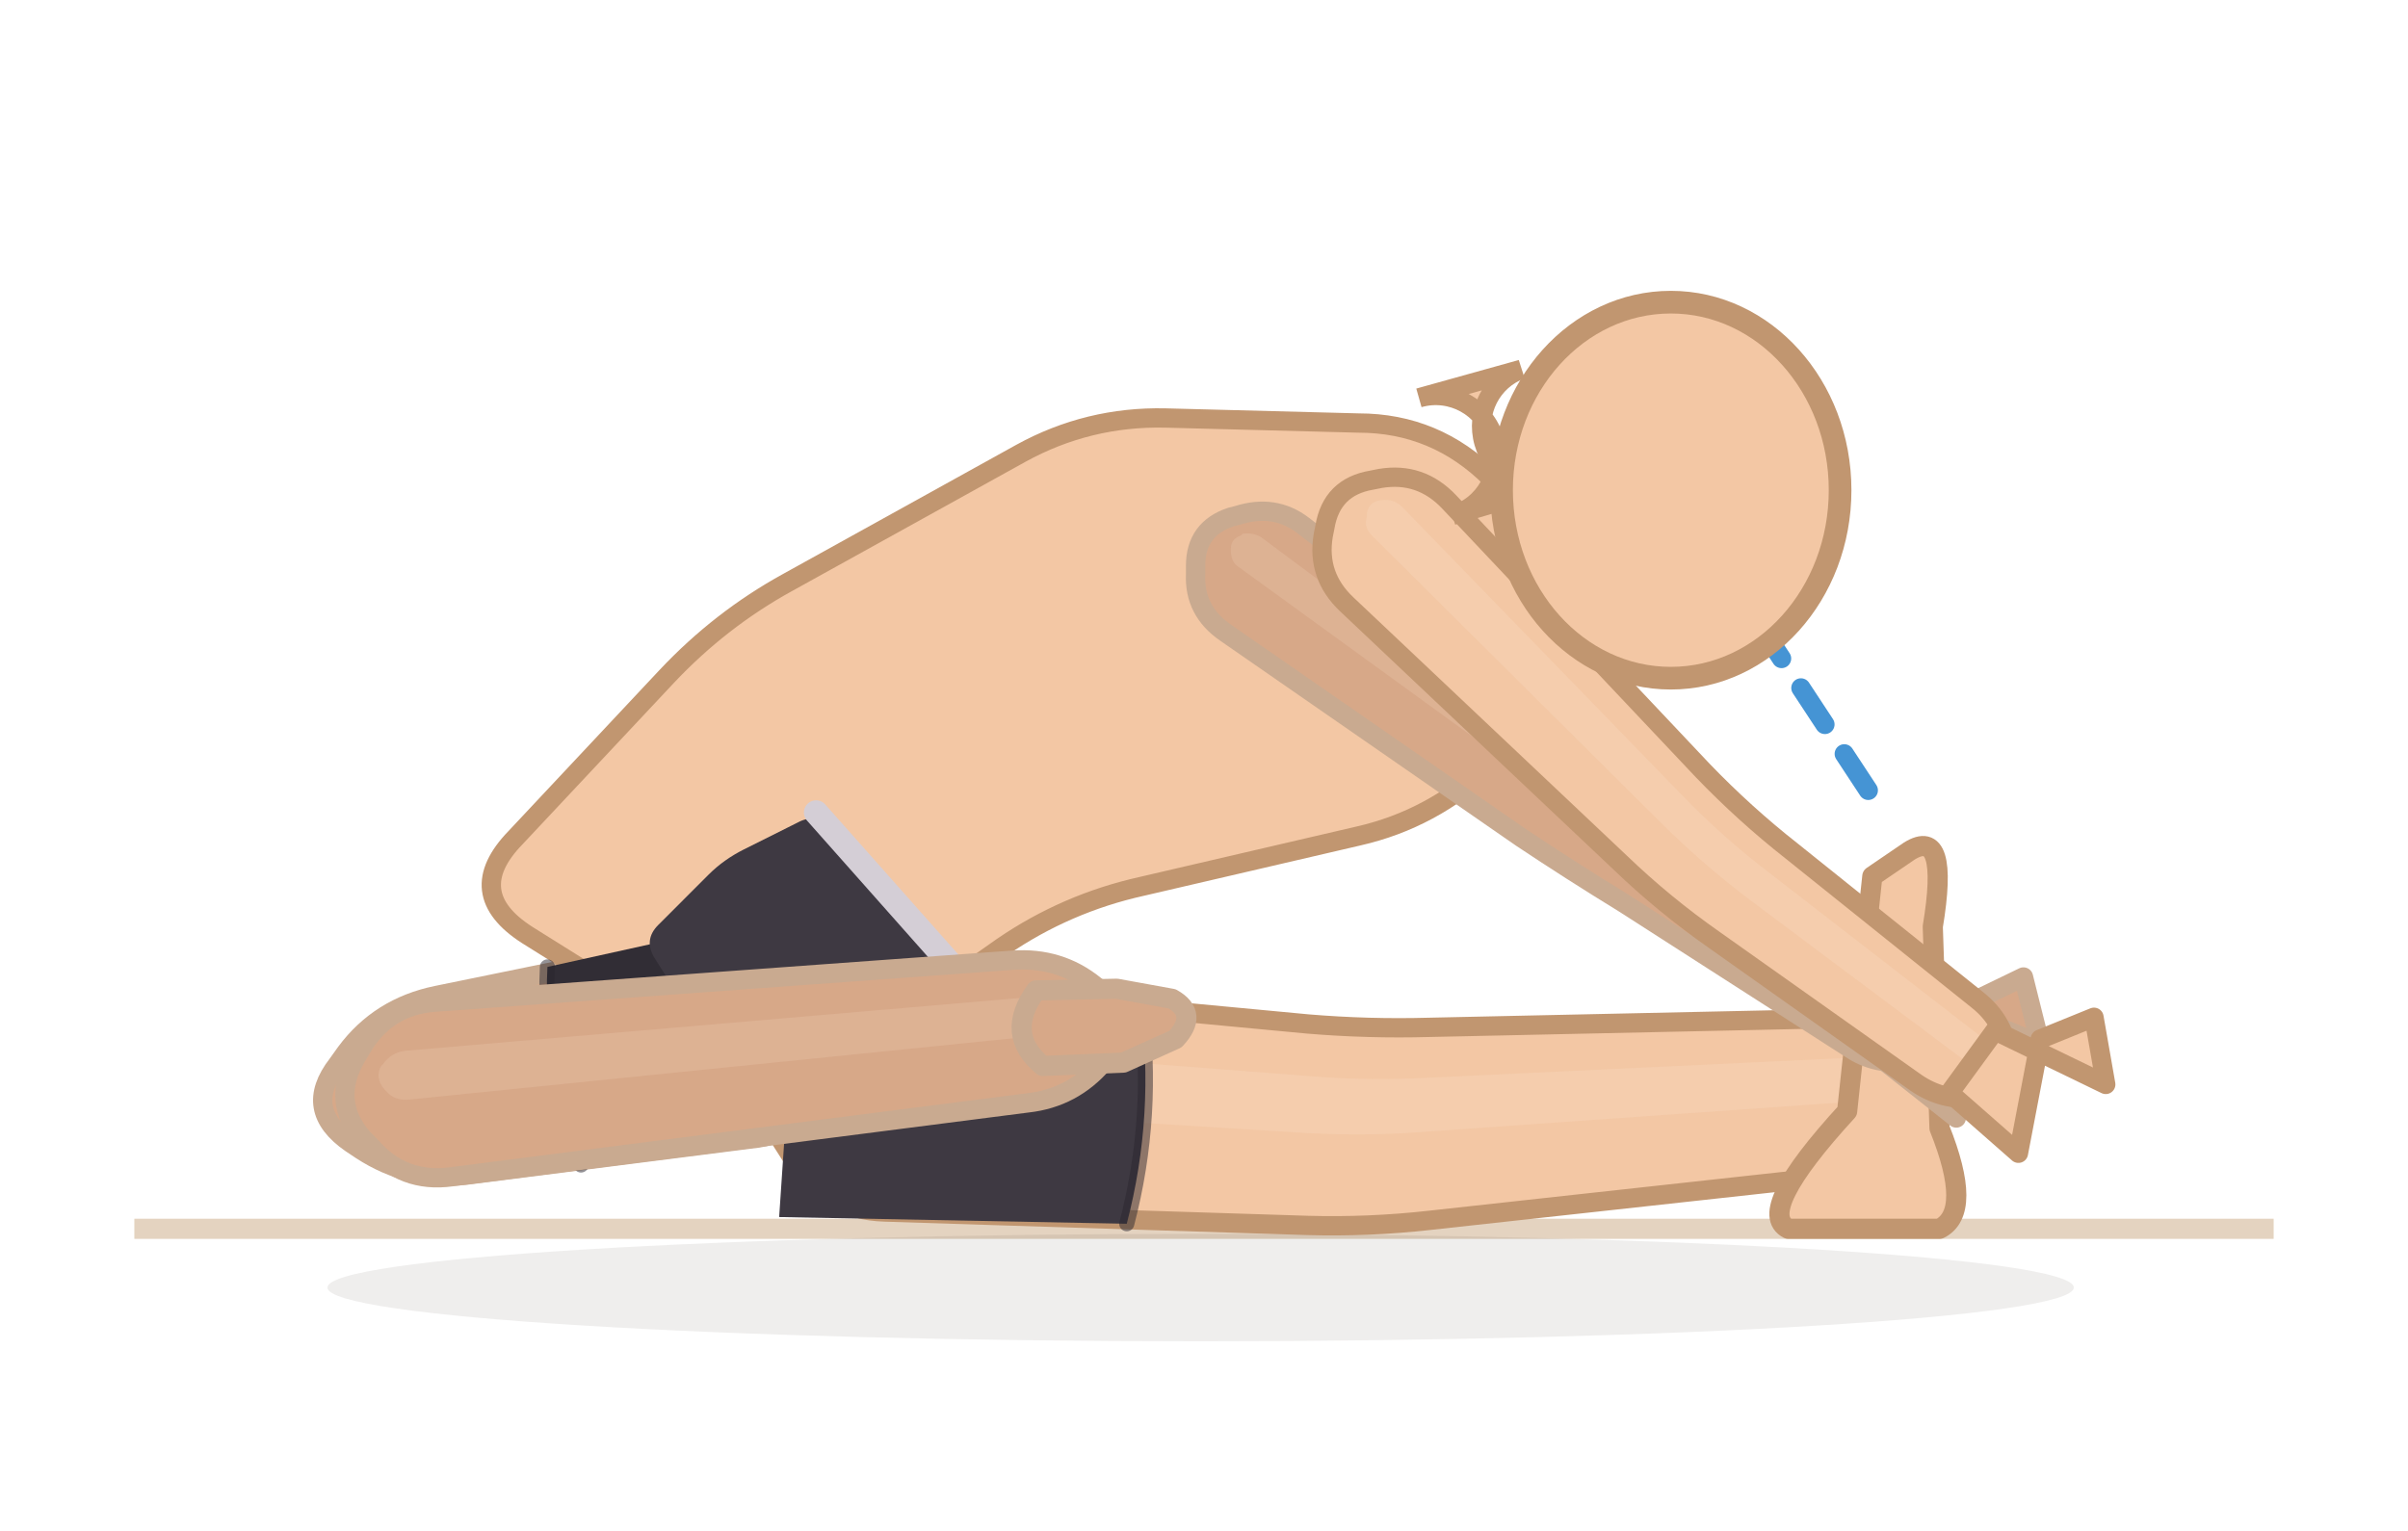
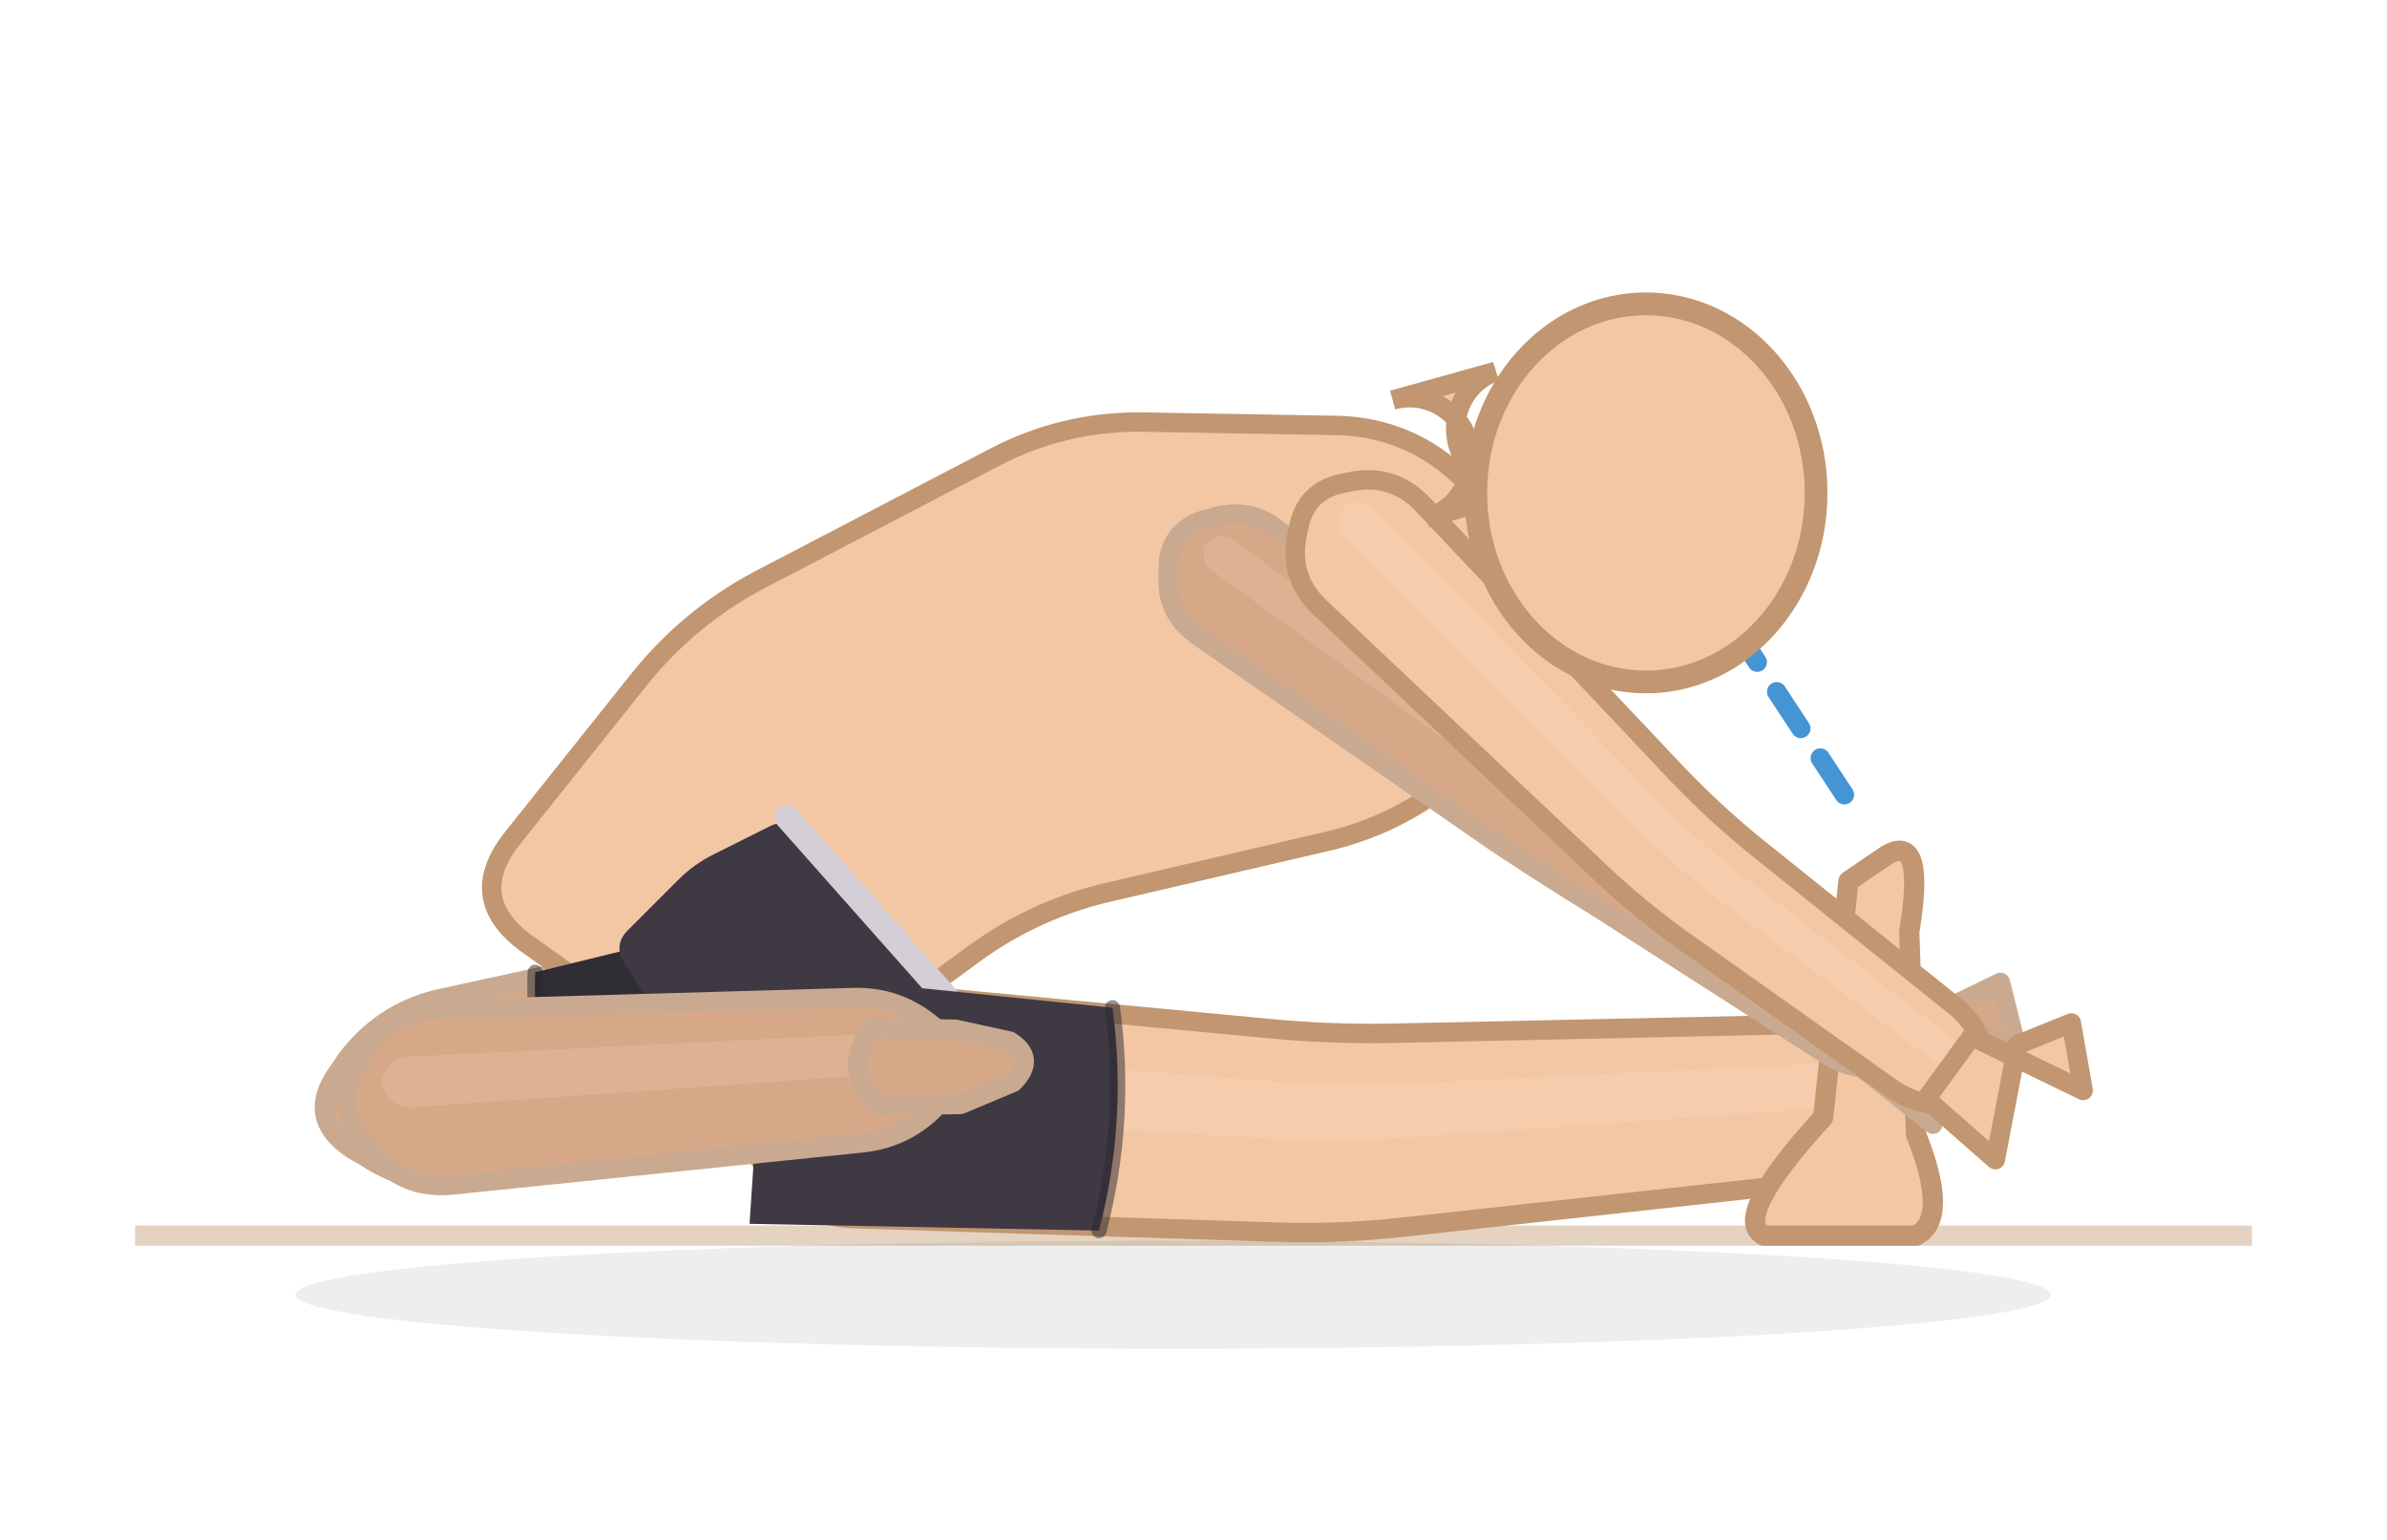
- <svg xmlns="http://www.w3.org/2000/svg" viewBox="52.5 94.8 143.4 91.2">
-   <line x1="60.5" y1="168" x2="187.9" y2="168" stroke="#e4d3c0" stroke-width="1.2" />
+ <svg xmlns="http://www.w3.org/2000/svg" viewBox="54.5 94.8 141.4 91.2">
+   <line x1="62.5" y1="168" x2="187.9" y2="168" stroke="#e4d3c0" stroke-width="1.2" />
  <ellipse cx="124" cy="171.5" rx="52" ry="3.2" fill="rgba(62,42,28,0.08)" />
  <path d="M 105.2,167 L 130.4,167.8 Q 134,167.9 137.6,167.5 L 161.3,164.9 Q 164.3,164.6 166.3,162.4 L 166.8,161.9 Q 168.8,159.7 166.5,157.8 L 166,157.3 Q 163.7,155.4 160.7,155.5 L 137.6,156 Q 134,156.1 130.4,155.8 L 106,153.5 Q 102.4,153.1 100.1,155.9 L 99.3,156.9 Q 97,159.7 99,162.7 L 99.7,163.8 Q 101.6,166.9 105.2,167 Z" fill="#f3c7a4" stroke="#c19670" stroke-width="1.15" stroke-linejoin="round" />
  <path d="M 103,160.6 L 130.4,162.3 Q 134,162.5 137.6,162.2 L 163.2,160.4 Q 164,160.4 164.6,159.8 L 164.7,159.6 Q 165.3,159 164.6,158.5 L 164.5,158.3 Q 163.9,157.8 163,157.8 L 137.6,159 Q 134,159.2 130.4,158.9 L 103.3,156.8 Q 102.2,156.7 101.5,157.5 L 101.4,157.7 Q 100.7,158.5 101.3,159.4 L 101.4,159.6 Q 102,160.6 103,160.6 Z" fill="#fbe3cf" opacity="0.22" />
  <path d="M 159,168 L 168,168 Q 170,167 168,162 L 167.6,150 Q 168.6,144 166.2,145.5 L 164,147 L 162.5,161 Q 157,167 159,168 Z" fill="#f3c7a4" stroke="#c19670" stroke-width="1.2" stroke-linejoin="round" />
-   <path d="M 95.6,150.6 L 78.5,154.1 Q 75.1,154.8 73.1,157.5 L 72.6,158.2 Q 70.5,160.9 73.4,162.9 L 74,163.3 Q 76.9,165.2 80.3,164.8 L 97.6,162.6 Q 101,162.1 102.5,159 L 102.9,158.3 Q 104.4,155.3 102,152.8 L 101.4,152.3 Q 99,149.9 95.6,150.6 Z" fill="#d7a888" stroke="#c9aa90" stroke-width="1.15" stroke-linejoin="round" />
-   <path d="M 98.6,153.2 L 76.5,157.3 Q 75.6,157.5 75,158.3 L 74.9,158.4 Q 74.3,159.2 75.1,159.8 L 75.3,159.9 Q 76.1,160.4 77,160.3 L 99.1,156.6 Q 100.1,156.5 100.5,155.6 L 100.6,155.4 Q 101,154.6 100.3,153.9 L 100.2,153.7 Q 99.5,153.1 98.6,153.2 Z" fill="#f3d4bc" opacity="0.22" />
-   <path d="M 83.9,150.5 L 95.4,157.7 Q 99.3,160.2 103.1,157.6 L 112.2,151.2 Q 116,148.6 120.5,147.6 L 133.4,144.6 Q 137.8,143.6 141.2,140.4 L 146.7,135.2 Q 150,132 146.7,128.7 L 141.3,123.3 Q 138,120 133.4,120 L 121.9,119.7 Q 117.3,119.6 113.3,121.8 L 99.4,129.5 Q 95.4,131.7 92.2,135.1 L 83.2,144.7 Q 80,148 83.9,150.5 Z" fill="#f3c7a4" stroke="#c19670" stroke-width="1.15" stroke-linejoin="round" />
+   <path d="M 95.5,150.7 L 80.4,154 Q 77.1,154.8 75,157.6 L 74.6,158.2 Q 72.5,161 75.4,162.9 L 76.1,163.3 Q 78.9,165.2 82.4,164.7 L 97.7,162.6 Q 101.1,162.1 102.6,159 L 102.9,158.3 Q 104.4,155.2 101.9,152.8 L 101.4,152.3 Q 98.9,149.9 95.5,150.7 Z" fill="#d7a888" stroke="#c9aa90" stroke-width="1.15" stroke-linejoin="round" />
+   <path d="M 98.5,153.3 L 78.5,157.3 Q 77.5,157.5 77,158.3 L 76.8,158.5 Q 76.3,159.2 77.1,159.8 L 77.3,159.9 Q 78.1,160.4 79,160.2 L 99.2,156.7 Q 100.1,156.5 100.5,155.6 L 100.6,155.4 Q 101,154.5 100.3,153.9 L 100.2,153.7 Q 99.5,153.1 98.5,153.3 Z" fill="#f3d4bc" opacity="0.22" />
+   <path d="M 85.7,150.7 L 95.8,157.9 Q 99.5,160.6 103.2,157.9 L 112.2,151.3 Q 115.9,148.6 120.4,147.6 L 133.3,144.6 Q 137.8,143.5 141.2,140.4 L 146.7,135.2 Q 150,132 146.7,128.7 L 141.3,123.3 Q 138,120 133.4,120 L 122,119.8 Q 117.4,119.8 113.4,121.9 L 99.4,129.2 Q 95.3,131.4 92.4,135 L 84.9,144.4 Q 82,148 85.7,150.7 Z" fill="#f3c7a4" stroke="#c19670" stroke-width="1.15" stroke-linejoin="round" />
  <g data-shorts="inline">
-     <path d="M 101.4,148.8 L 85.1,152.4 Q 84.8,158.5 87.1,164.2 L 103.7,162.4 Z" fill="#312d35" />
+     <path d="M 101.3,148.7 L 86.2,152.4 Q 86,158.6 88.3,164.2 L 103.8,162.3 Z" fill="#312d35" />
    <path d="M 102,144.1 L 109.7,152.9 Q 110.5,153.8 109.6,154.7 L 106.2,157.9 Q 105.3,158.8 104,159.1 L 100.7,160 Q 99.5,160.4 98.4,159.6 L 95.8,157.9 Q 94.8,157.1 94.1,156 L 91.5,151.9 Q 90.8,150.8 91.7,149.9 L 94.7,146.9 Q 95.6,146 96.8,145.4 L 100,143.8 Q 101.1,143.2 102,144.1 Z" fill="#3e3942" />
    <path d="M 101.1,143.2 L 110.5,153.8" fill="none" stroke="#d4ced6" stroke-width="1.45" stroke-linecap="round" />
    <path d="M 98.9,167.3 L 119.6,167.7 Q 121.3,161.2 120.4,154.5 L 99.9,152.4 Z" fill="#3e3942" />
-     <path d="M 85.1,152.4 Q 84.8,158.5 87.1,164.2" fill="none" stroke="#2a262e" stroke-width="0.9" stroke-linecap="round" opacity="0.5" />
+     <path d="M 86.2,152.4 Q 86,158.6 88.3,164.2" fill="none" stroke="#2a262e" stroke-width="0.9" stroke-linecap="round" opacity="0.5" />
    <path d="M 119.6,167.7 Q 121.3,161.2 120.4,154.5" fill="none" stroke="#2a262e" stroke-width="0.9" stroke-linecap="round" opacity="0.5" />
  </g>
-   <path d="M 79.4,164.9 L 113.7,160.5 Q 116.4,160.2 118.2,158.1 L 118.6,157.6 Q 120.4,155.6 118.2,153.9 L 117.7,153.5 Q 115.6,151.8 112.8,152 L 78.4,154.5 Q 75.5,154.7 74,157.3 L 73.7,157.8 Q 72.2,160.4 74.1,162.6 L 74.6,163.1 Q 76.5,165.3 79.4,164.9 Z" fill="#d7a888" stroke="#c9aa90" stroke-width="1.15" stroke-linejoin="round" />
-   <path d="M 76.9,160.3 L 115.3,156.4 Q 116,156.3 116.5,155.8 L 116.6,155.6 Q 117.1,155 116.5,154.6 L 116.4,154.5 Q 115.8,154 115,154.1 L 76.6,157.4 Q 75.8,157.5 75.3,158.2 L 75.2,158.3 Q 74.8,159 75.4,159.7 L 75.5,159.8 Q 76,160.4 76.9,160.3 Z" fill="#f3d4bc" opacity="0.22" />
-   <path d="M 114.6,158.3 Q 112.3,156.4 114.2,153.8 L 119,153.7 L 122.3,154.3 Q 123.9,155.2 122.5,156.7 L 119.4,158.1 Z" fill="#d7a888" stroke="#c9aa90" stroke-width="1.2" stroke-linejoin="round" />
+   <path d="M 81.3,165 L 105.6,162.5 Q 108.3,162.2 110.1,160.2 L 110.5,159.7 Q 112.4,157.7 110.3,156 L 109.8,155.6 Q 107.7,153.8 105,153.9 L 80.6,154.6 Q 77.6,154.7 76.1,157.2 L 75.7,157.8 Q 74.2,160.3 76.1,162.5 L 76.5,163 Q 78.4,165.3 81.3,165 Z" fill="#d7a888" stroke="#c9aa90" stroke-width="1.15" stroke-linejoin="round" />
+   <path d="M 78.8,160.4 L 107.2,158.4 Q 108,158.3 108.5,157.8 L 108.7,157.6 Q 109.2,157.1 108.6,156.6 L 108.5,156.5 Q 107.9,156 107.1,156 L 78.7,157.4 Q 77.8,157.5 77.4,158.2 L 77.3,158.3 Q 76.9,159 77.4,159.6 L 77.5,159.8 Q 78,160.4 78.8,160.4 Z" fill="#f3d4bc" opacity="0.22" />
+   <path d="M 106.5,160.3 Q 104.3,158.2 106.2,155.7 L 111.1,155.8 L 114.3,156.5 Q 115.9,157.5 114.5,158.9 L 111.4,160.2 Z" fill="#d7a888" stroke="#c9aa90" stroke-width="1.2" stroke-linejoin="round" />
  <path d="M 125.5,132.5 L 143.1,144.7 Q 146.1,146.7 149.2,148.6 L 162.9,157.4 Q 164.4,158.3 166.2,158 L 166.6,157.9 Q 168.4,157.6 168,155.8 L 168,155.5 Q 167.6,153.7 166.1,152.6 L 152.8,143.4 Q 149.9,141.3 147,139.1 L 130.1,126.1 Q 128.4,124.8 126.2,125.5 L 125.8,125.6 Q 123.7,126.3 123.7,128.5 L 123.7,129 Q 123.6,131.2 125.5,132.5 Z" fill="#d7a888" stroke="#c9aa90" stroke-width="1.15" stroke-linejoin="round" />
  <path d="M 126.3,128.6 L 144.9,142.1 Q 147.8,144.2 150.8,146.2 L 165.4,155.9 Q 165.9,156.2 166.4,156.1 L 166.5,156.1 Q 167,156 166.9,155.5 L 166.9,155.4 Q 166.7,154.9 166.3,154.6 L 151.9,144.7 Q 148.9,142.7 146,140.5 L 127.6,126.8 Q 127.1,126.5 126.5,126.6 L 126.4,126.7 Q 125.8,126.9 125.8,127.5 L 125.8,127.6 Q 125.8,128.3 126.3,128.6 Z" fill="#f3d4bc" opacity="0.22" />
  <path d="M 167.2,154.2 L 174,157 L 173,153 L 169.9,154.5 L 169,161.4 L 164.7,158 Z" fill="#d7a888" stroke="#c9aa90" stroke-width="1.15" stroke-linejoin="round" />
  <path d="M 132.7,130.8 L 149,146.2 Q 151.6,148.7 154.6,150.8 L 166.6,159.3 Q 168.2,160.4 170.1,160.2 L 170.6,160.1 Q 172.5,159.9 172.2,158 L 172.1,157.5 Q 171.8,155.6 170.3,154.4 L 159.2,145.5 Q 156.4,143.3 153.9,140.7 L 138.8,124.7 Q 137.1,122.9 134.7,123.3 L 134.2,123.4 Q 131.8,123.8 131.4,126.2 L 131.3,126.7 Q 130.9,129.1 132.7,130.8 Z" fill="#f3c7a4" stroke="#c19670" stroke-width="1.15" stroke-linejoin="round" />
  <path d="M 134.2,126.7 L 151.3,143.7 Q 153.8,146.2 156.7,148.4 L 169.4,157.9 Q 169.9,158.2 170.4,158.1 L 170.5,158.1 Q 171.1,158.1 171,157.5 L 171,157.4 Q 170.9,156.9 170.4,156.5 L 158,146.9 Q 155.1,144.7 152.6,142.1 L 136,125 Q 135.5,124.5 134.8,124.6 L 134.7,124.6 Q 134,124.7 133.9,125.4 L 133.9,125.6 Q 133.7,126.2 134.2,126.7 Z" fill="#fbe3cf" opacity="0.22" />
  <path d="M 171.3,156.2 L 177.9,159.4 L 177.2,155.4 L 174,156.7 L 172.7,163.5 L 168.6,159.9 Z" fill="#f3c7a4" stroke="#c19670" stroke-width="1.15" stroke-linejoin="round" />
  <line x1="152" y1="124" x2="164.1" y2="142.4" stroke="#2481cc" stroke-width="1.15" stroke-dasharray="2.6 2.1" stroke-linecap="round" opacity="0.85" />
  <path d="M 139,125.5 L 145.1,123.7 A 3.6 3.6 0 0 1 143.1,116.8 L 137,118.5 A 3.6 3.6 0 0 1 139,125.5 Z" fill="#f3c7a4" stroke="#c19670" stroke-width="1.15" />
  <ellipse cx="152" cy="124" rx="10.08" ry="11.2" fill="#f3c7a4" stroke="#c19670" stroke-width="1.35" />
</svg>
